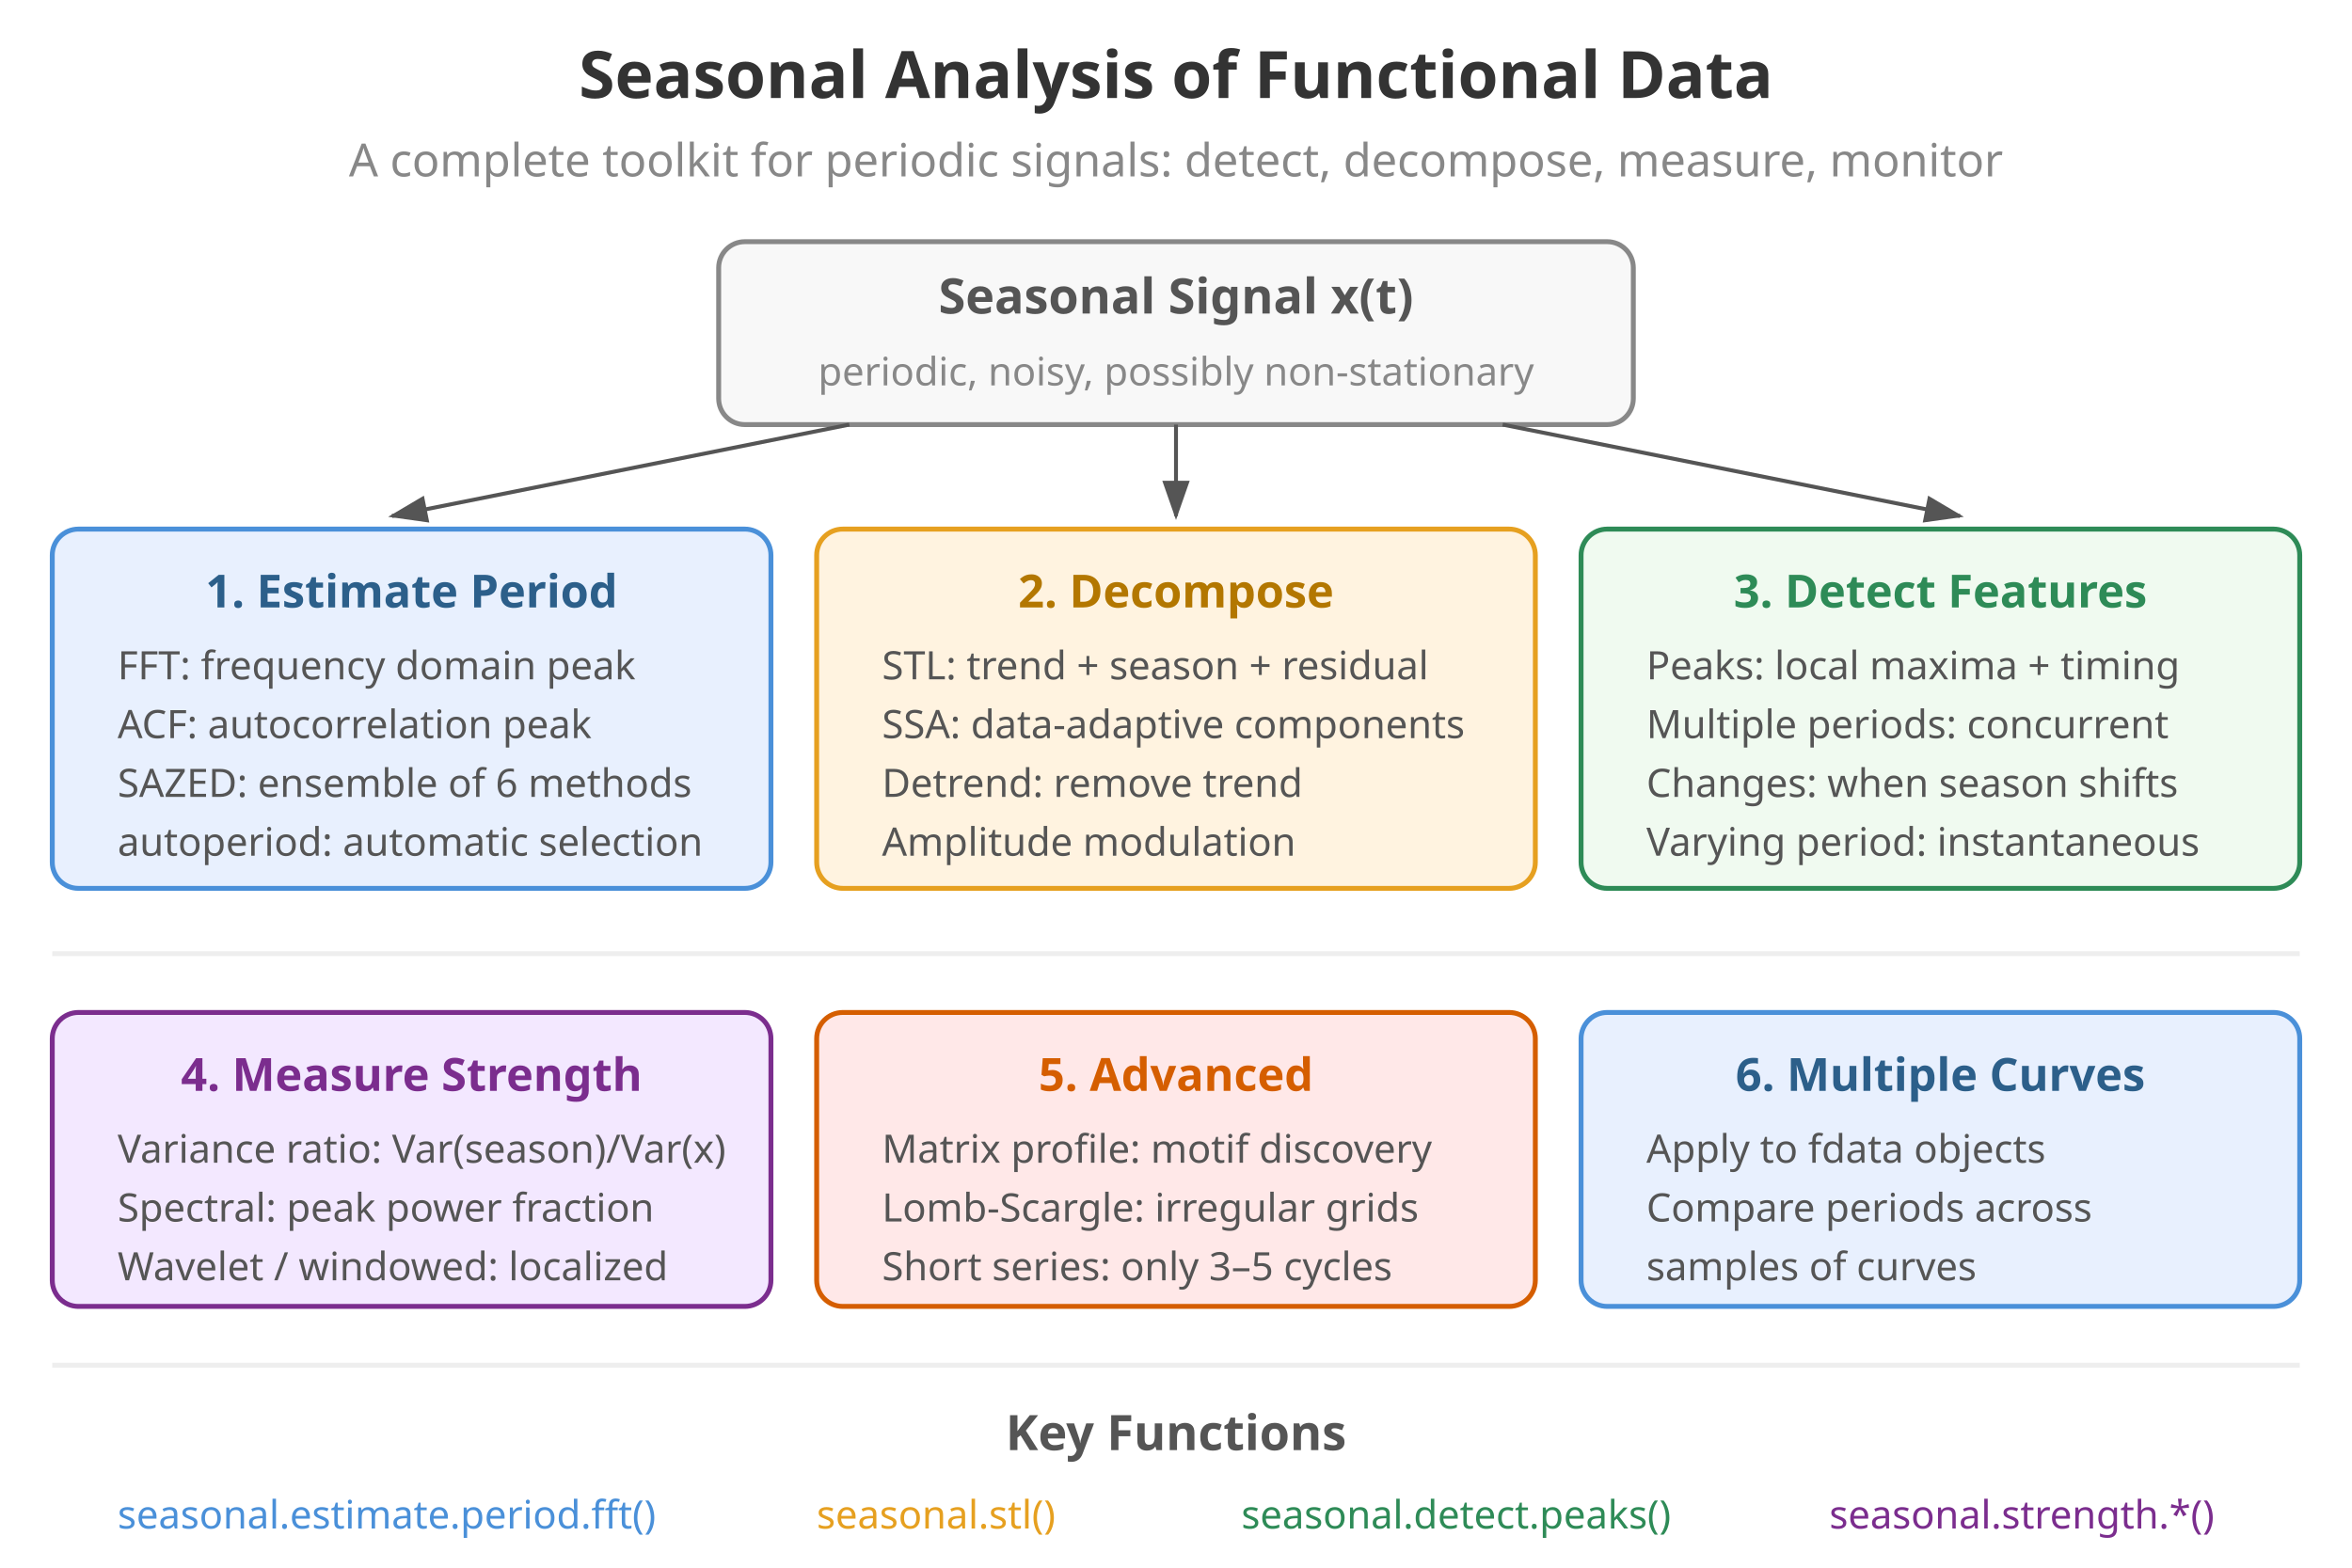
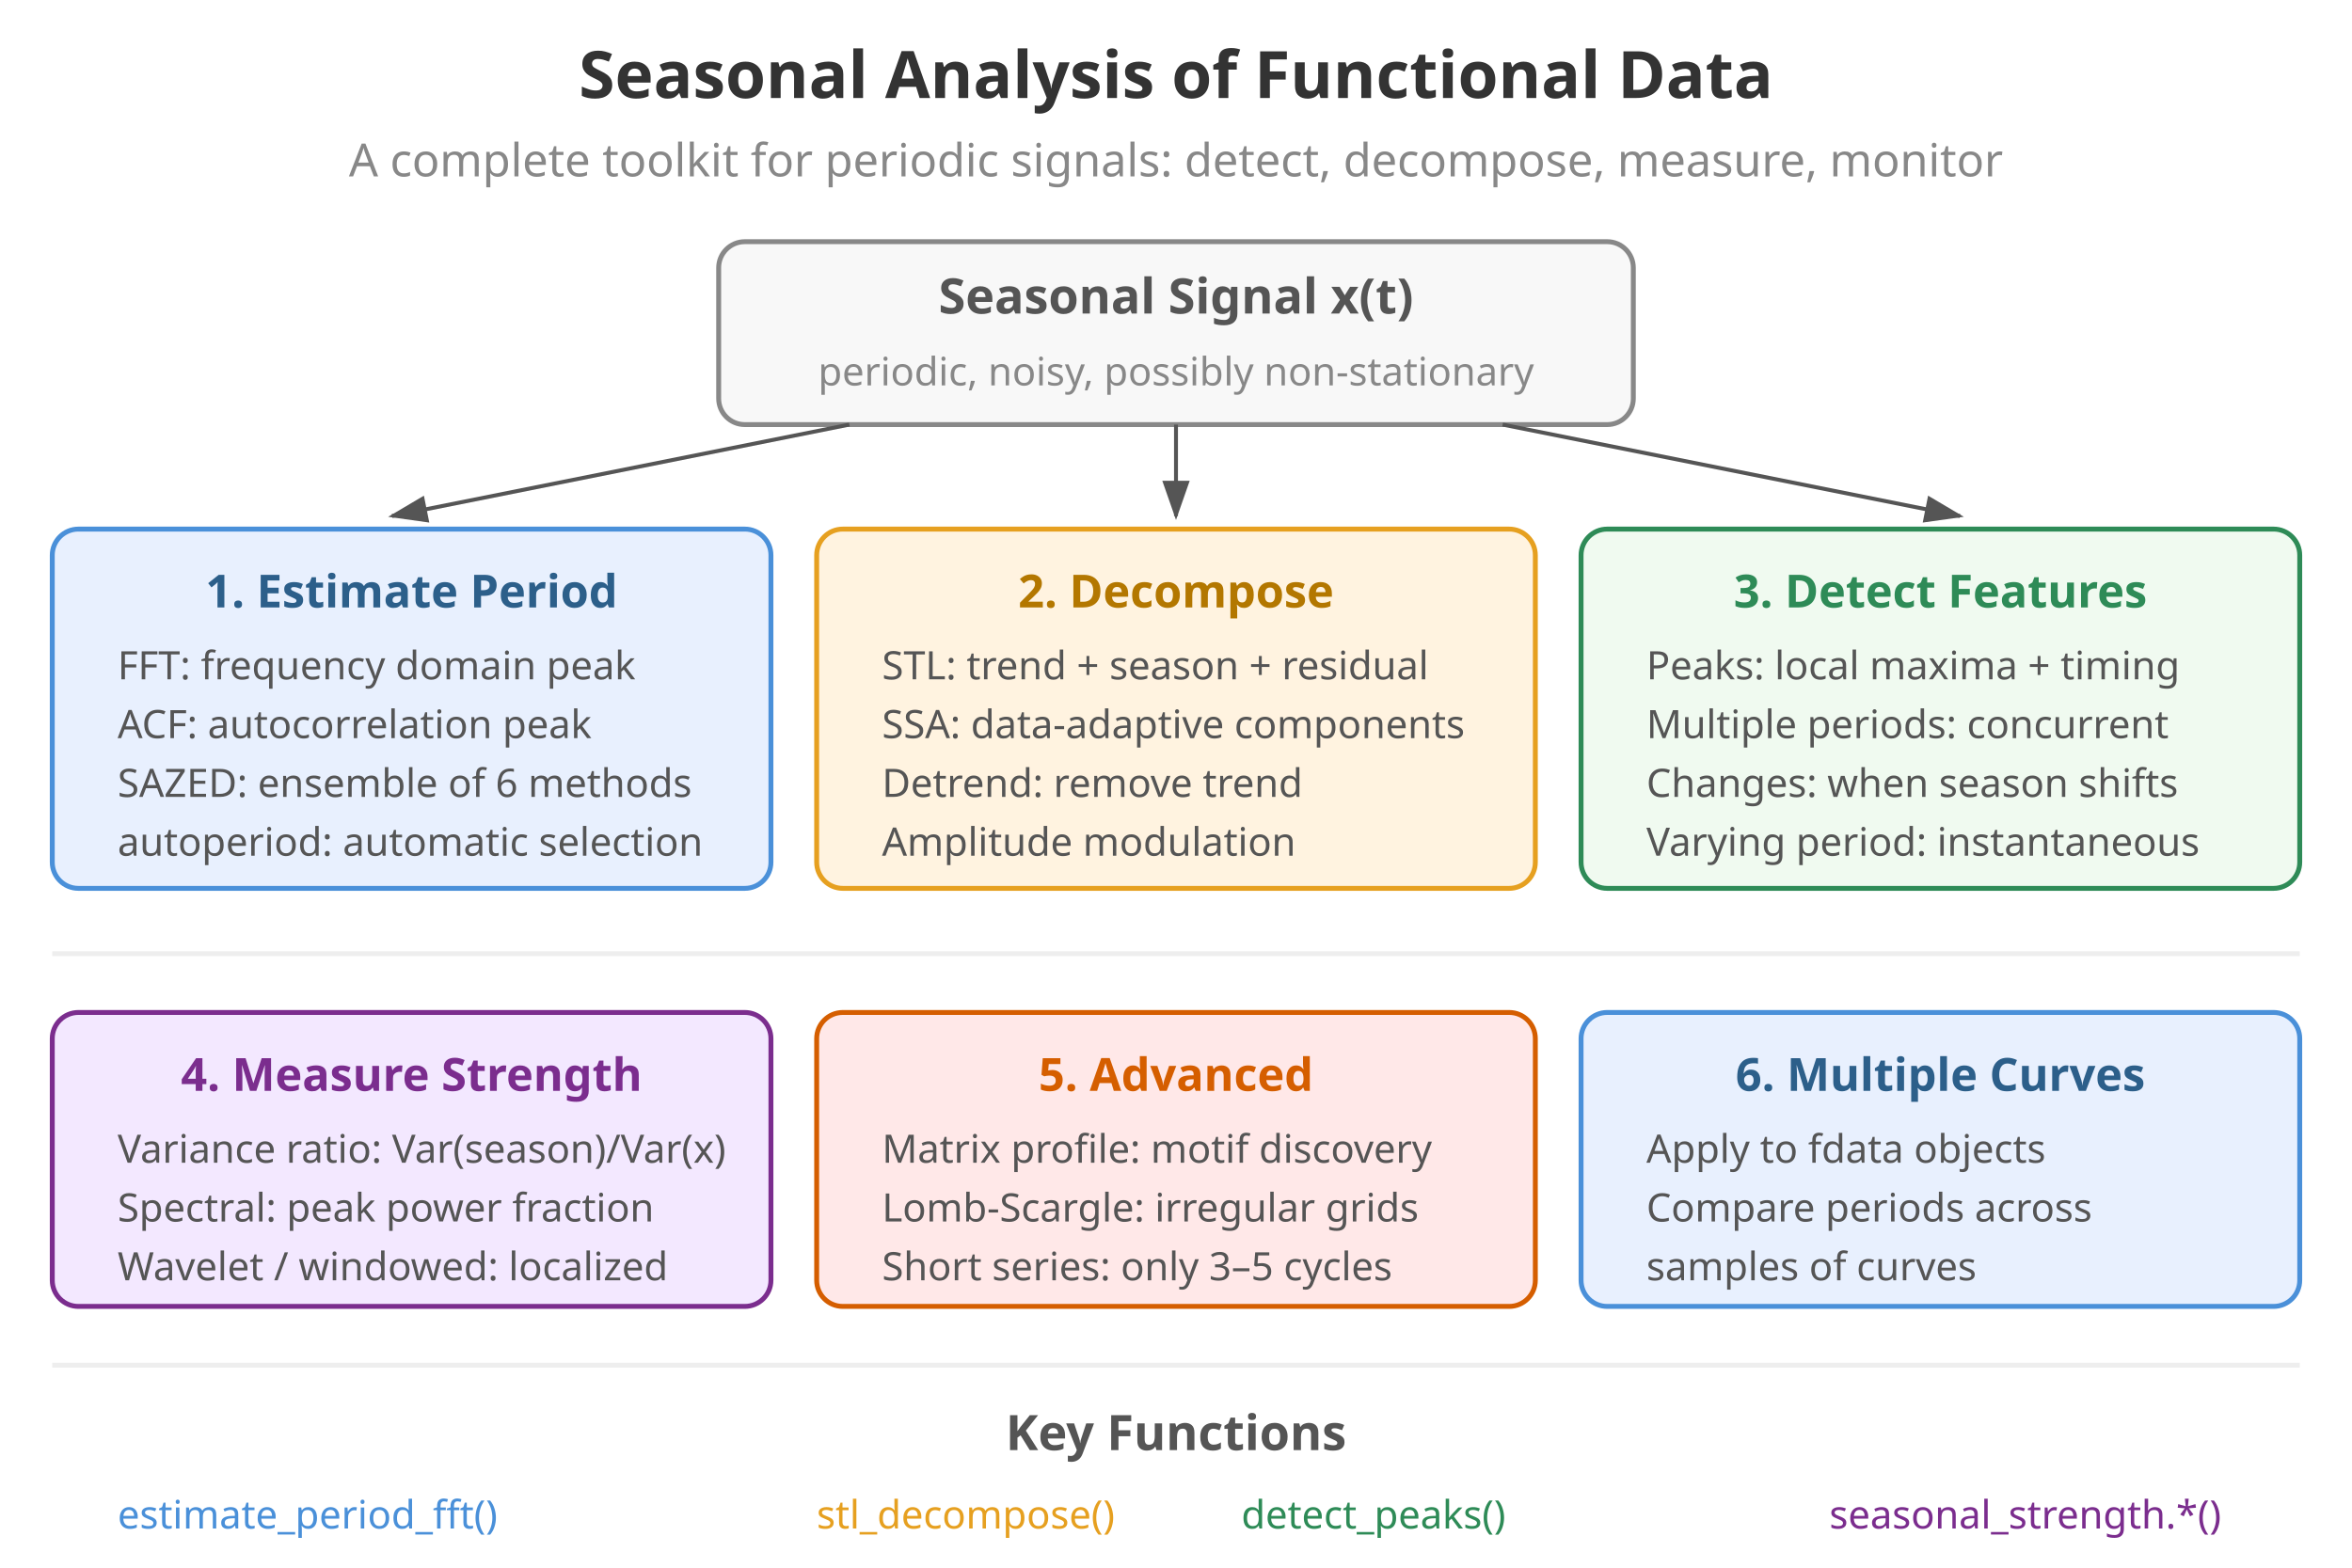
<svg xmlns="http://www.w3.org/2000/svg" viewBox="0 0 720 480" fill="none" font-family="'Segoe UI', system-ui, sans-serif">
  <text x="360" y="30" text-anchor="middle" font-size="20" font-weight="bold" fill="#333">Seasonal Analysis of Functional Data</text>
  <text x="360" y="54" text-anchor="middle" font-size="14" fill="#888">A complete toolkit for periodic signals: detect, decompose, measure, monitor</text>
  <rect x="220" y="74" width="280" height="56" rx="8" fill="#F8F8F8" stroke="#888" stroke-width="1.5" />
  <text x="360" y="96" text-anchor="middle" font-size="15" font-weight="bold" fill="#555">Seasonal Signal x(t)</text>
  <text x="360" y="118" text-anchor="middle" font-size="12" fill="#888">periodic, noisy, possibly non-stationary</text>
  <line x1="260" y1="130" x2="120" y2="158" stroke="#555" stroke-width="1.2" marker-end="url(#arrSAO)" />
  <line x1="360" y1="130" x2="360" y2="158" stroke="#555" stroke-width="1.2" marker-end="url(#arrSAO)" />
  <line x1="460" y1="130" x2="600" y2="158" stroke="#555" stroke-width="1.2" marker-end="url(#arrSAO)" />
  <rect x="16" y="162" width="220" height="110" rx="8" fill="#E8F0FE" stroke="#4A90D9" stroke-width="1.5" />
  <text x="126" y="186" text-anchor="middle" font-size="14" font-weight="bold" fill="#2C5F8A">1. Estimate Period</text>
  <text x="36" y="208" font-size="12" fill="#555">FFT: frequency domain peak</text>
  <text x="36" y="226" font-size="12" fill="#555">ACF: autocorrelation peak</text>
  <text x="36" y="244" font-size="12" fill="#555">SAZED: ensemble of 6 methods</text>
  <text x="36" y="262" font-size="12" fill="#555">autoperiod: automatic selection</text>
  <rect x="250" y="162" width="220" height="110" rx="8" fill="#FFF3E0" stroke="#E6A020" stroke-width="1.5" />
  <text x="360" y="186" text-anchor="middle" font-size="14" font-weight="bold" fill="#B37700">2. Decompose</text>
  <text x="270" y="208" font-size="12" fill="#555">STL: trend + season + residual</text>
  <text x="270" y="226" font-size="12" fill="#555">SSA: data-adaptive components</text>
  <text x="270" y="244" font-size="12" fill="#555">Detrend: remove trend</text>
  <text x="270" y="262" font-size="12" fill="#555">Amplitude modulation</text>
  <rect x="484" y="162" width="220" height="110" rx="8" fill="#F0FAF0" stroke="#2E8B57" stroke-width="1.5" />
  <text x="594" y="186" text-anchor="middle" font-size="14" font-weight="bold" fill="#2E8B57">3. Detect Features</text>
  <text x="504" y="208" font-size="12" fill="#555">Peaks: local maxima + timing</text>
  <text x="504" y="226" font-size="12" fill="#555">Multiple periods: concurrent</text>
  <text x="504" y="244" font-size="12" fill="#555">Changes: when season shifts</text>
  <text x="504" y="262" font-size="12" fill="#555">Varying period: instantaneous</text>
  <line x1="16" y1="292" x2="704" y2="292" stroke="#eee" stroke-width="1.5" />
  <rect x="16" y="310" width="220" height="90" rx="8" fill="#F3E8FF" stroke="#7B2D8E" stroke-width="1.5" />
  <text x="126" y="334" text-anchor="middle" font-size="14" font-weight="bold" fill="#7B2D8E">4. Measure Strength</text>
  <text x="36" y="356" font-size="12" fill="#555">Variance ratio: Var(season)/Var(x)</text>
  <text x="36" y="374" font-size="12" fill="#555">Spectral: peak power fraction</text>
  <text x="36" y="392" font-size="12" fill="#555">Wavelet / windowed: localized</text>
  <rect x="250" y="310" width="220" height="90" rx="8" fill="#FFE8E8" stroke="#D55E00" stroke-width="1.5" />
  <text x="360" y="334" text-anchor="middle" font-size="14" font-weight="bold" fill="#D55E00">5. Advanced</text>
  <text x="270" y="356" font-size="12" fill="#555">Matrix profile: motif discovery</text>
  <text x="270" y="374" font-size="12" fill="#555">Lomb-Scargle: irregular grids</text>
  <text x="270" y="392" font-size="12" fill="#555">Short series: only 3–5 cycles</text>
  <rect x="484" y="310" width="220" height="90" rx="8" fill="#E8F0FE" stroke="#4A90D9" stroke-width="1.5" />
  <text x="594" y="334" text-anchor="middle" font-size="14" font-weight="bold" fill="#2C5F8A">6. Multiple Curves</text>
  <text x="504" y="356" font-size="12" fill="#555">Apply to fdata objects</text>
  <text x="504" y="374" font-size="12" fill="#555">Compare periods across</text>
  <text x="504" y="392" font-size="12" fill="#555">samples of curves</text>
  <line x1="16" y1="418" x2="704" y2="418" stroke="#eee" stroke-width="1.5" />
  <text x="360" y="444" text-anchor="middle" font-size="15" font-weight="bold" fill="#555">Key Functions</text>
-   <text x="36" y="468" font-size="12" fill="#4A90D9">seasonal.estimate.period.fft()</text>
-   <text x="250" y="468" font-size="12" fill="#E6A020">seasonal.stl()</text>
-   <text x="380" y="468" font-size="12" fill="#2E8B57">seasonal.detect.peaks()</text>
-   <text x="560" y="468" font-size="12" fill="#7B2D8E">seasonal.strength.*()</text>
+   <text x="36" y="468" font-size="12" fill="#4A90D9">estimate_period_fft()</text>
+   <text x="250" y="468" font-size="12" fill="#E6A020">stl_decompose()</text>
+   <text x="380" y="468" font-size="12" fill="#2E8B57">detect_peaks()</text>
+   <text x="560" y="468" font-size="12" fill="#7B2D8E">seasonal_strength.*()</text>
  <defs>
    <marker id="arrSAO" markerWidth="10" markerHeight="7" refX="9" refY="3.5" orient="auto">
      <path d="M0,0 L10,3.5 L0,7" fill="#555" />
    </marker>
  </defs>
</svg>
